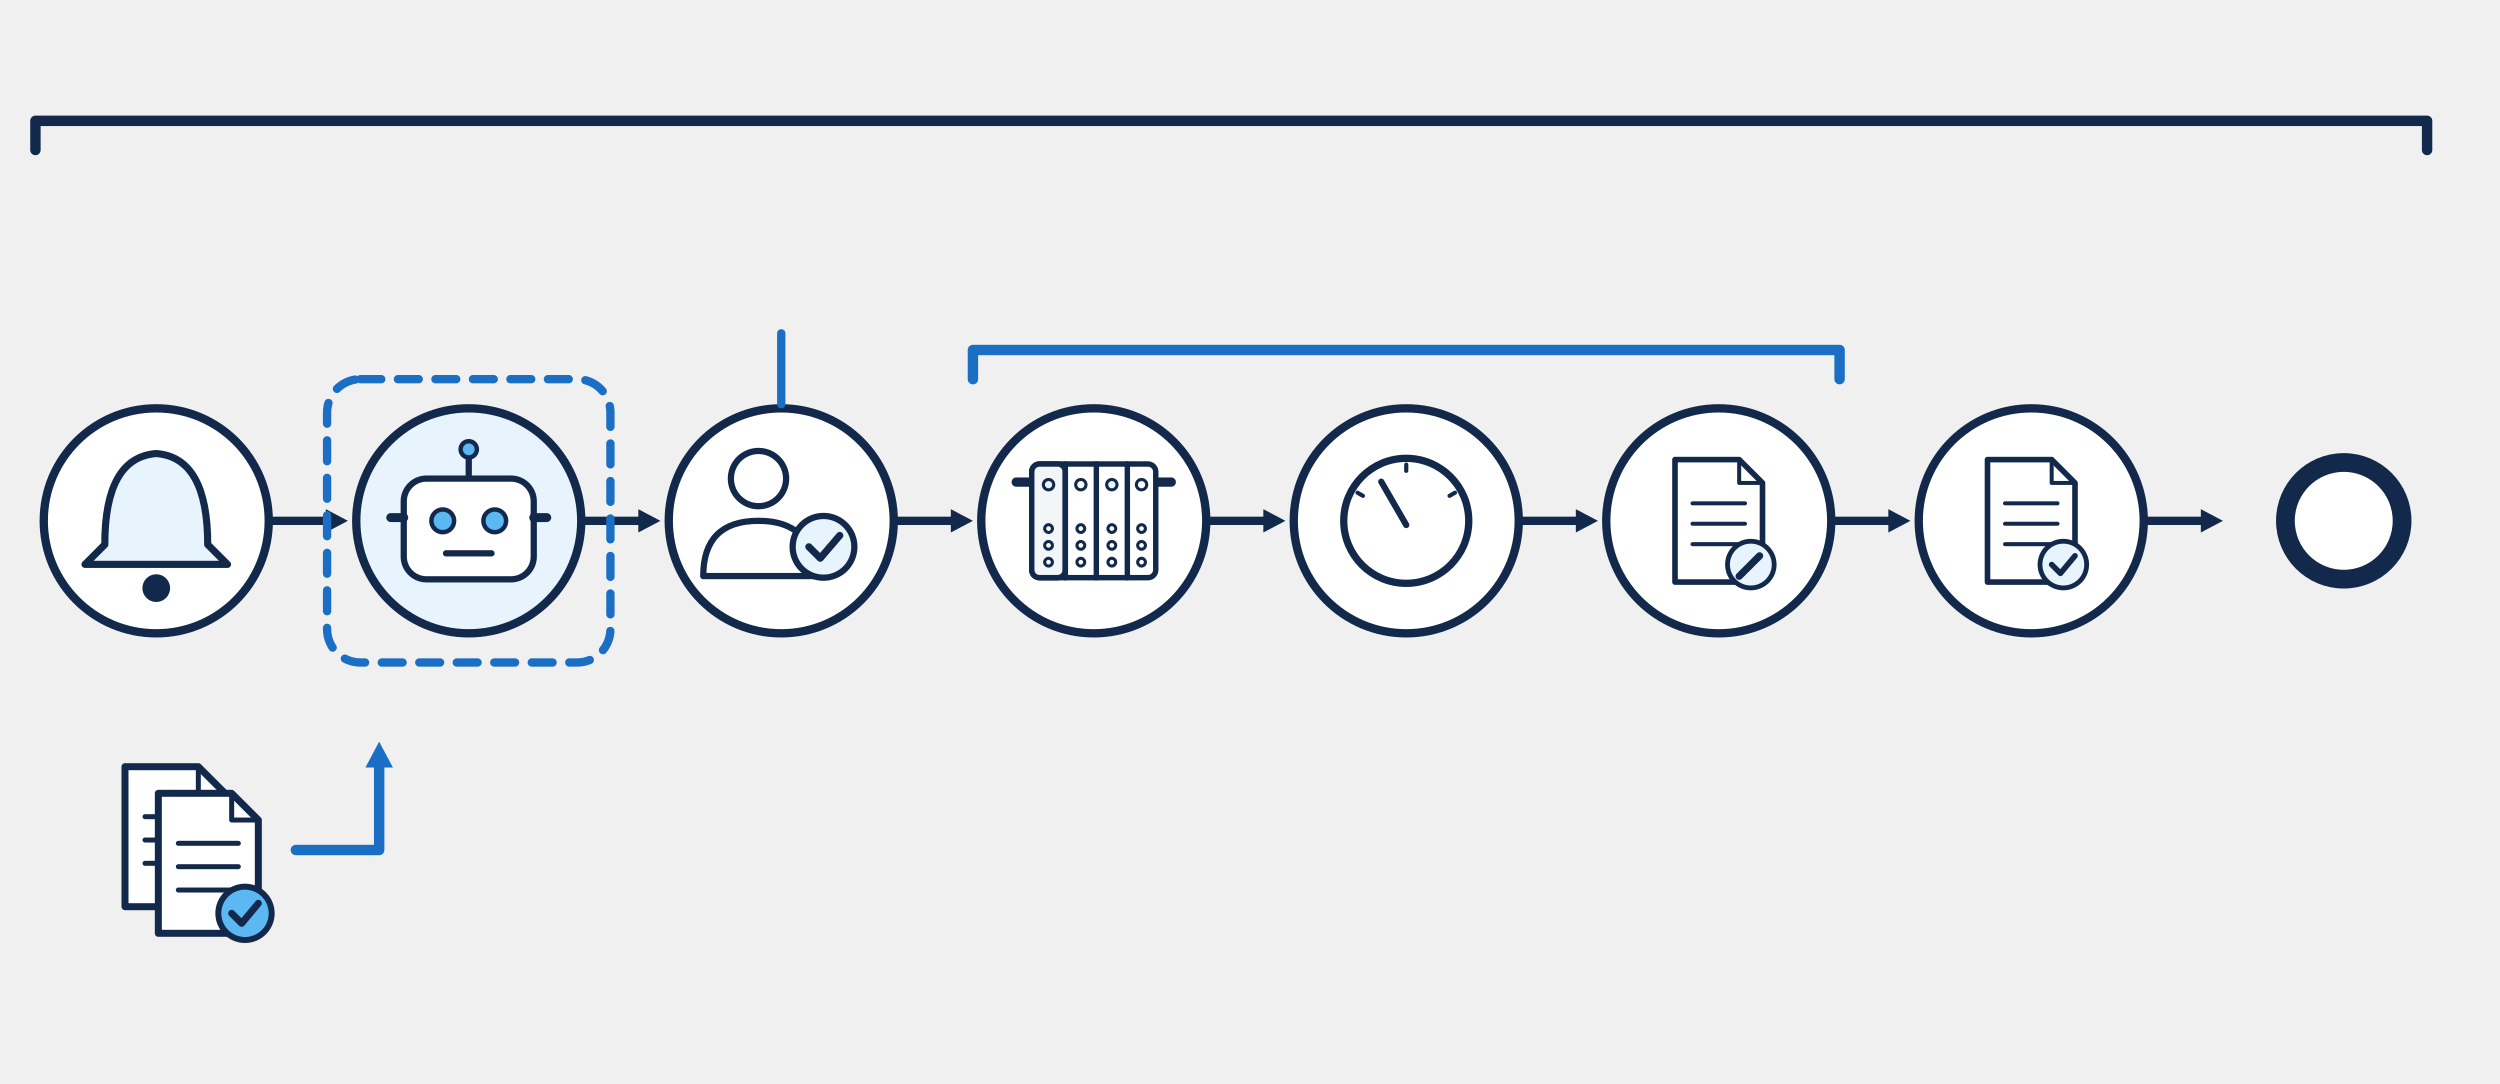
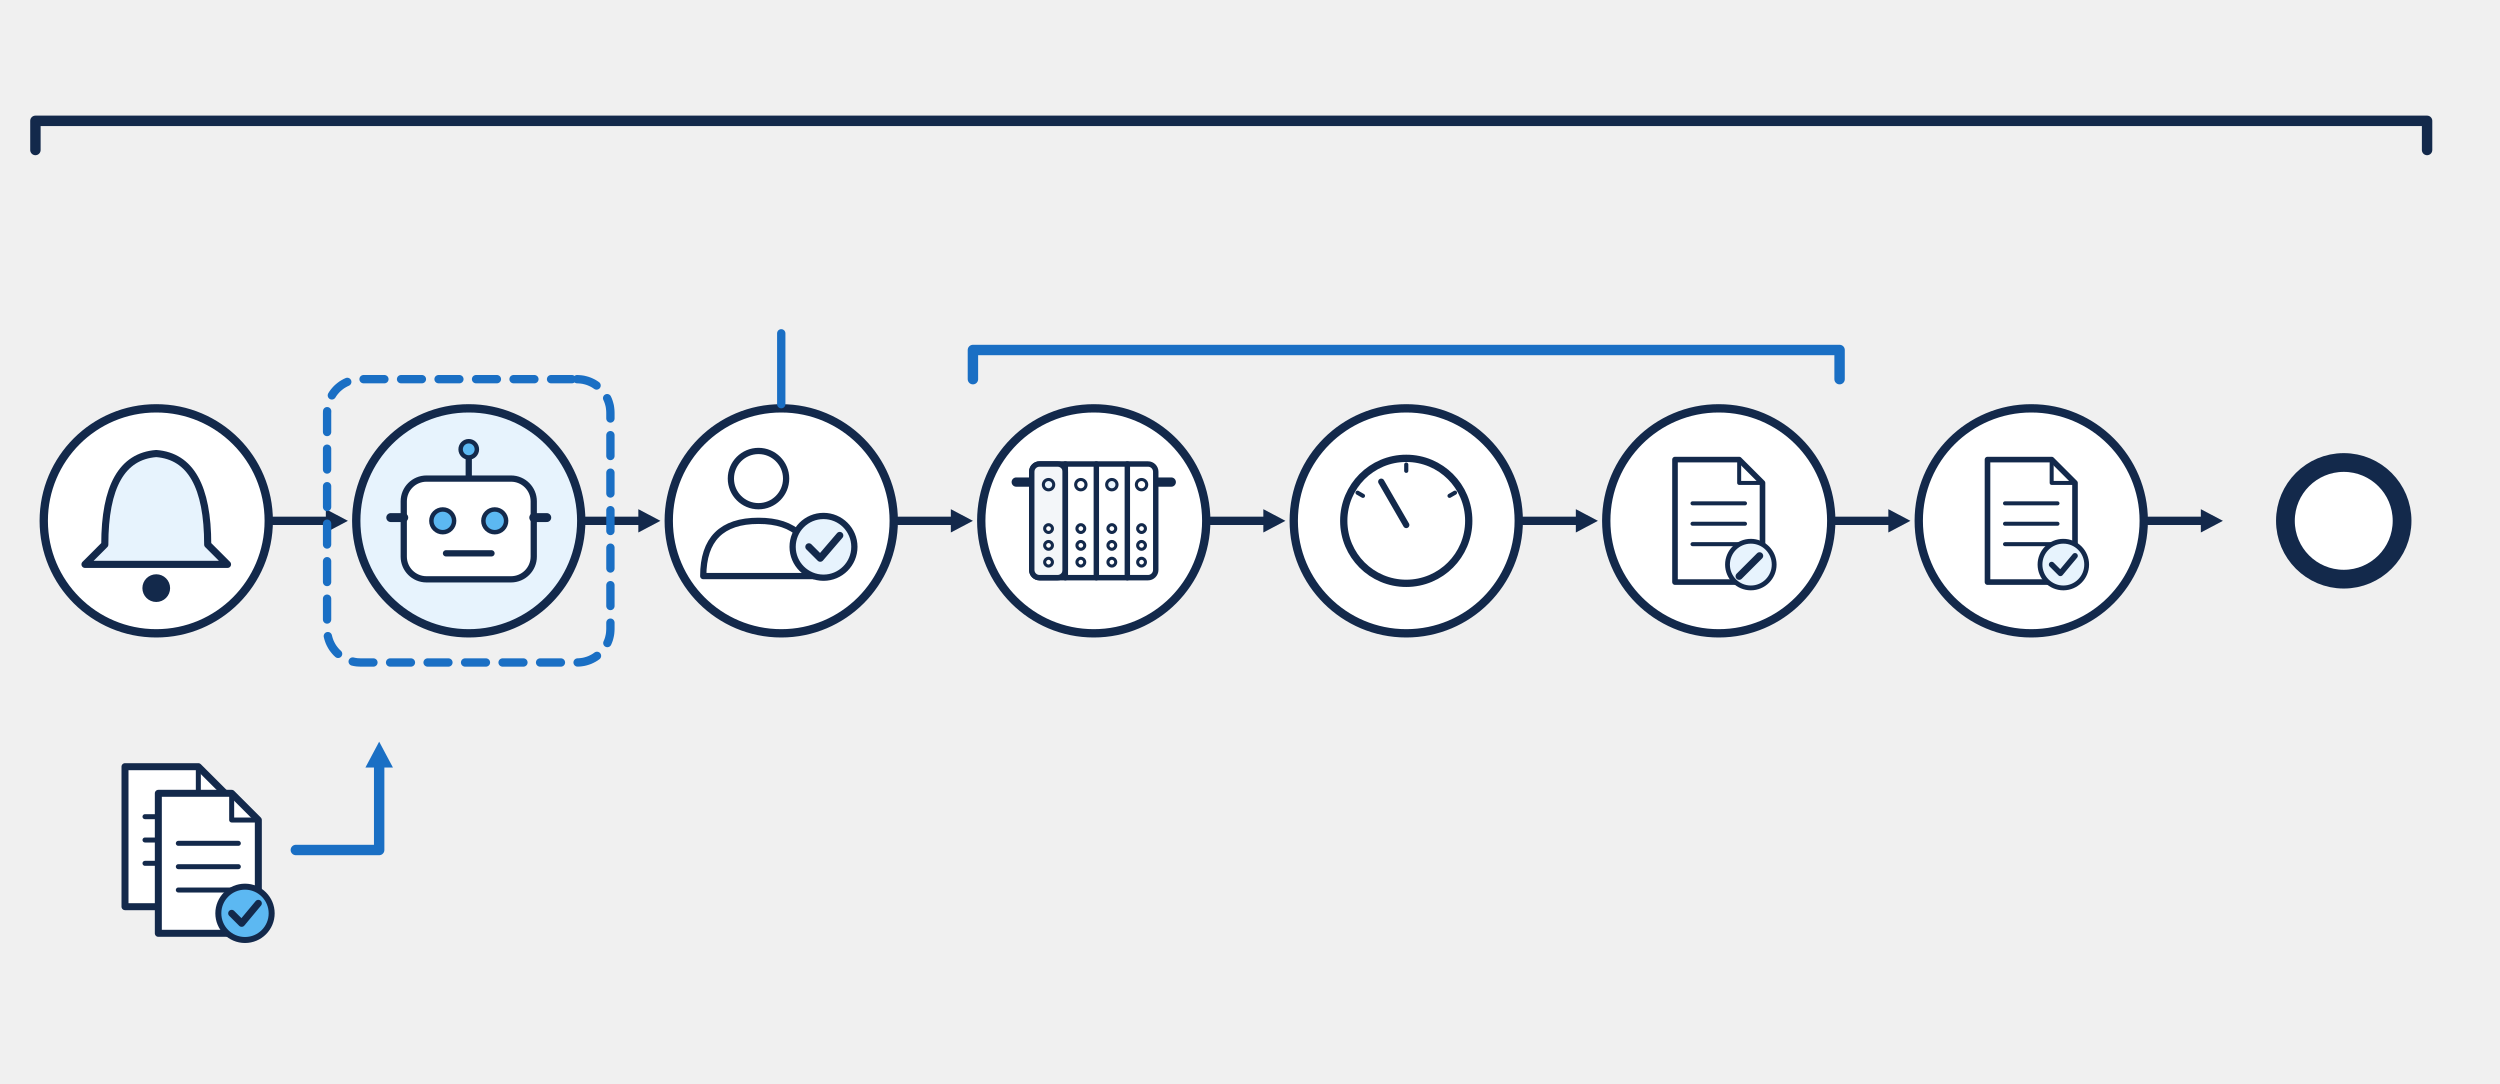
<svg xmlns="http://www.w3.org/2000/svg" viewBox="0 0 1200 520" width="1200" height="520">
  <path d="M 131.0,250.0 L 158.6,250.0" stroke="#13294B" stroke-width="4" fill="none" stroke-linecap="round" stroke-linejoin="round" />
  <polygon points="167.0,250.0 156.4,255.6 156.4,244.4" fill="#13294B" stroke="none" stroke-width="0" stroke-linecap="round" stroke-linejoin="round" />
  <path d="M 281.0,250.0 L 308.6,250.0" stroke="#13294B" stroke-width="4" fill="none" stroke-linecap="round" stroke-linejoin="round" />
  <polygon points="317.0,250.0 306.4,255.6 306.4,244.4" fill="#13294B" stroke="none" stroke-width="0" stroke-linecap="round" stroke-linejoin="round" />
  <path d="M 431.0,250.0 L 458.6,250.0" stroke="#13294B" stroke-width="4" fill="none" stroke-linecap="round" stroke-linejoin="round" />
  <polygon points="467.0,250.0 456.4,255.6 456.4,244.4" fill="#13294B" stroke="none" stroke-width="0" stroke-linecap="round" stroke-linejoin="round" />
  <path d="M 581.0,250.0 L 608.6,250.0" stroke="#13294B" stroke-width="4" fill="none" stroke-linecap="round" stroke-linejoin="round" />
  <polygon points="617.0,250.0 606.4,255.6 606.4,244.4" fill="#13294B" stroke="none" stroke-width="0" stroke-linecap="round" stroke-linejoin="round" />
  <path d="M 731.0,250.0 L 758.6,250.0" stroke="#13294B" stroke-width="4" fill="none" stroke-linecap="round" stroke-linejoin="round" />
  <polygon points="767.0,250.0 756.4,255.6 756.4,244.4" fill="#13294B" stroke="none" stroke-width="0" stroke-linecap="round" stroke-linejoin="round" />
  <path d="M 881.0,250.0 L 908.6,250.0" stroke="#13294B" stroke-width="4" fill="none" stroke-linecap="round" stroke-linejoin="round" />
  <polygon points="917.0,250.0 906.4,255.6 906.4,244.4" fill="#13294B" stroke="none" stroke-width="0" stroke-linecap="round" stroke-linejoin="round" />
  <path d="M 1031.0,250.0 L 1058.6,250.0" stroke="#13294B" stroke-width="4" fill="none" stroke-linecap="round" stroke-linejoin="round" />
  <polygon points="1067.0,250.0 1056.4,255.6 1056.4,244.4" fill="#13294B" stroke="none" stroke-width="0" stroke-linecap="round" stroke-linejoin="round" />
  <circle cx="75" cy="250" r="54" fill="#FFFFFF" stroke="#13294B" stroke-width="4" stroke-linecap="round" stroke-linejoin="round" />
  <g transform="translate(75 250)">
    <g transform="translate(0 0) scale(1.9)">
      <path d="M -13.0,6.0 Q -13.0,-16.0 0,-17.0 Q 13.0,-16.0 13.0,6.0 L 18.0,11.0 L -18.0,11.0 Z" stroke="#13294B" stroke-width="1.80" fill="#E7F3FD" stroke-linecap="round" stroke-linejoin="round" />
      <circle cx="0" cy="17.0" r="3.2" fill="#13294B" stroke="#13294B" stroke-width="0.60" stroke-linecap="round" stroke-linejoin="round" />
    </g>
  </g>
  <circle cx="225" cy="250" r="54" fill="#E7F3FD" stroke="#13294B" stroke-width="4" stroke-linecap="round" stroke-linejoin="round" />
  <g transform="translate(225 250)">
    <g transform="translate(0 0) scale(0.78)">
      <line x1="0" y1="-40" x2="0" y2="-26" stroke="#13294B" stroke-width="3.85" fill="none" stroke-linecap="round" stroke-linejoin="round" />
      <circle cx="0" cy="-44" r="5" fill="#5CB8F2" stroke="#13294B" stroke-width="2.75" stroke-linecap="round" stroke-linejoin="round" />
      <rect x="-40" y="-26" width="80" height="62" rx="14" ry="14" fill="#FFFFFF" stroke="#13294B" stroke-width="3.85" stroke-linecap="round" stroke-linejoin="round" />
      <circle cx="-16" cy="0" r="7" fill="#5CB8F2" stroke="#13294B" stroke-width="2.75" stroke-linecap="round" stroke-linejoin="round" />
      <circle cx="16" cy="0" r="7" fill="#5CB8F2" stroke="#13294B" stroke-width="2.75" stroke-linecap="round" stroke-linejoin="round" />
      <line x1="-14" y1="20" x2="14" y2="20" stroke="#13294B" stroke-width="3.85" fill="none" stroke-linecap="round" stroke-linejoin="round" />
      <line x1="-48" y1="-2" x2="-40" y2="-2" stroke="#13294B" stroke-width="5.50" fill="none" stroke-linecap="round" stroke-linejoin="round" />
      <line x1="40" y1="-2" x2="48" y2="-2" stroke="#13294B" stroke-width="5.50" fill="none" stroke-linecap="round" stroke-linejoin="round" />
    </g>
  </g>
  <circle cx="375" cy="250" r="54" fill="#FFFFFF" stroke="#13294B" stroke-width="4" stroke-linecap="round" stroke-linejoin="round" />
  <g transform="translate(375 250)">
    <g transform="translate(0 0) scale(0.78)">
      <circle cx="-14" cy="-26" r="17" fill="#FFFFFF" stroke="#13294B" stroke-width="3.85" stroke-linecap="round" stroke-linejoin="round" />
      <path d="M -48,34 Q -48,0 -14,0 Q 20,0 20,34 Z" stroke="#13294B" stroke-width="3.85" fill="#FFFFFF" stroke-linecap="round" stroke-linejoin="round" />
      <circle cx="26" cy="16" r="19" fill="#E7F3FD" stroke="#13294B" stroke-width="3.85" stroke-linecap="round" stroke-linejoin="round" />
      <path d="M 17,16 L 24,23 L 36,9" stroke="#13294B" stroke-width="4.40" fill="none" stroke-linecap="round" stroke-linejoin="round" />
    </g>
  </g>
  <circle cx="525" cy="250" r="54" fill="#FFFFFF" stroke="#13294B" stroke-width="4" stroke-linecap="round" stroke-linejoin="round" />
  <g transform="translate(525 250)">
    <g transform="translate(0 0) scale(0.62)">
      <line x1="-60" y1="-30" x2="60" y2="-30" stroke="#13294B" stroke-width="7.20" fill="none" stroke-linecap="round" stroke-linejoin="round" />
      <rect x="-48" y="-44" width="96" height="88" rx="6" ry="6" fill="#FFFFFF" stroke="#13294B" stroke-width="4.20" stroke-linecap="round" stroke-linejoin="round" />
      <rect x="-48" y="-44" width="26" height="88" rx="6" ry="6" fill="#F3F6F9" stroke="#13294B" stroke-width="4.20" stroke-linecap="round" stroke-linejoin="round" />
      <line x1="-22" y1="-44" x2="-22" y2="44" stroke="#13294B" stroke-width="4.20" fill="none" stroke-linecap="round" stroke-linejoin="round" />
      <line x1="2" y1="-44" x2="2" y2="44" stroke="#13294B" stroke-width="4.20" fill="none" stroke-linecap="round" stroke-linejoin="round" />
      <line x1="26" y1="-44" x2="26" y2="44" stroke="#13294B" stroke-width="4.20" fill="none" stroke-linecap="round" stroke-linejoin="round" />
      <circle cx="-35" cy="-28" r="4" fill="#E7F3FD" stroke="#13294B" stroke-width="2.40" stroke-linecap="round" stroke-linejoin="round" />
      <circle cx="-35" cy="6" r="3" fill="#FFFFFF" stroke="#13294B" stroke-width="2.40" stroke-linecap="round" stroke-linejoin="round" />
      <circle cx="-35" cy="19" r="3" fill="#FFFFFF" stroke="#13294B" stroke-width="2.40" stroke-linecap="round" stroke-linejoin="round" />
      <circle cx="-35" cy="32" r="3" fill="#FFFFFF" stroke="#13294B" stroke-width="2.40" stroke-linecap="round" stroke-linejoin="round" />
      <circle cx="-10" cy="-28" r="4" fill="#FFFFFF" stroke="#13294B" stroke-width="2.40" stroke-linecap="round" stroke-linejoin="round" />
      <circle cx="-10" cy="6" r="3" fill="#FFFFFF" stroke="#13294B" stroke-width="2.40" stroke-linecap="round" stroke-linejoin="round" />
      <circle cx="-10" cy="19" r="3" fill="#FFFFFF" stroke="#13294B" stroke-width="2.40" stroke-linecap="round" stroke-linejoin="round" />
      <circle cx="-10" cy="32" r="3" fill="#FFFFFF" stroke="#13294B" stroke-width="2.40" stroke-linecap="round" stroke-linejoin="round" />
      <circle cx="14" cy="-28" r="4" fill="#E7F3FD" stroke="#13294B" stroke-width="2.40" stroke-linecap="round" stroke-linejoin="round" />
      <circle cx="14" cy="6" r="3" fill="#FFFFFF" stroke="#13294B" stroke-width="2.40" stroke-linecap="round" stroke-linejoin="round" />
      <circle cx="14" cy="19" r="3" fill="#FFFFFF" stroke="#13294B" stroke-width="2.40" stroke-linecap="round" stroke-linejoin="round" />
      <circle cx="14" cy="32" r="3" fill="#FFFFFF" stroke="#13294B" stroke-width="2.40" stroke-linecap="round" stroke-linejoin="round" />
      <circle cx="37" cy="-28" r="4" fill="#FFFFFF" stroke="#13294B" stroke-width="2.40" stroke-linecap="round" stroke-linejoin="round" />
      <circle cx="37" cy="6" r="3" fill="#FFFFFF" stroke="#13294B" stroke-width="2.40" stroke-linecap="round" stroke-linejoin="round" />
      <circle cx="37" cy="19" r="3" fill="#FFFFFF" stroke="#13294B" stroke-width="2.40" stroke-linecap="round" stroke-linejoin="round" />
      <circle cx="37" cy="32" r="3" fill="#FFFFFF" stroke="#13294B" stroke-width="2.40" stroke-linecap="round" stroke-linejoin="round" />
    </g>
  </g>
  <circle cx="675" cy="250" r="54" fill="#FFFFFF" stroke="#13294B" stroke-width="4" stroke-linecap="round" stroke-linejoin="round" />
  <g transform="translate(675 250)">
    <circle cx="0" cy="0" r="30" fill="#FFFFFF" stroke="#13294B" stroke-width="3.5" stroke-linecap="round" stroke-linejoin="round" />
    <line x1="-20.785" y1="-12" x2="-23.383" y2="-13.5" stroke="#13294B" stroke-width="2" fill="none" stroke-linecap="round" stroke-linejoin="round" />
    <line x1="1.4695761589768238e-15" y1="-24.0" x2="1.6532731788489269e-15" y2="-27.0" stroke="#13294B" stroke-width="2" fill="none" stroke-linecap="round" stroke-linejoin="round" />
    <line x1="20.785" y1="-12" x2="23.383" y2="-13.5" stroke="#13294B" stroke-width="2" fill="none" stroke-linecap="round" stroke-linejoin="round" />
    <line x1="0" y1="2" x2="-12" y2="-18.785" stroke="#13294B" stroke-width="3" fill="none" stroke-linecap="round" stroke-linejoin="round" />
  </g>
  <circle cx="825" cy="250" r="54" fill="#FFFFFF" stroke="#13294B" stroke-width="4" stroke-linecap="round" stroke-linejoin="round" />
  <g transform="translate(825 250)">
    <g transform="translate(0 0) scale(0.7)">
      <path d="M -30,-42 L 14,-42 L 30,-26 L 30,42 L -30,42 Z" stroke="#13294B" stroke-width="3.85" fill="#FFFFFF" stroke-linecap="round" stroke-linejoin="round" />
      <path d="M 14,-42 L 14,-26 L 30,-26" stroke="#13294B" stroke-width="2.75" fill="none" stroke-linecap="round" stroke-linejoin="round" />
      <line x1="-18" y1="-12" x2="18" y2="-12" stroke="#13294B" stroke-width="2.75" fill="none" stroke-linecap="round" stroke-linejoin="round" />
      <line x1="-18" y1="2" x2="18" y2="2" stroke="#13294B" stroke-width="2.75" fill="none" stroke-linecap="round" stroke-linejoin="round" />
      <line x1="-18" y1="16" x2="18" y2="16" stroke="#13294B" stroke-width="2.75" fill="none" stroke-linecap="round" stroke-linejoin="round" />
      <circle cx="22" cy="30" r="16" fill="#E7F3FD" stroke="#13294B" stroke-width="3.30" stroke-linecap="round" stroke-linejoin="round" />
      <line x1="14" y1="38" x2="28" y2="24" stroke="#13294B" stroke-width="4.95" fill="none" stroke-linecap="round" stroke-linejoin="round" />
    </g>
  </g>
  <circle cx="975" cy="250" r="54" fill="#FFFFFF" stroke="#13294B" stroke-width="4" stroke-linecap="round" stroke-linejoin="round" />
  <g transform="translate(975 250)">
    <g transform="translate(0 0) scale(0.7)">
      <path d="M -30,-42 L 14,-42 L 30,-26 L 30,42 L -30,42 Z" stroke="#13294B" stroke-width="3.85" fill="#FFFFFF" stroke-linecap="round" stroke-linejoin="round" />
      <path d="M 14,-42 L 14,-26 L 30,-26" stroke="#13294B" stroke-width="2.75" fill="none" stroke-linecap="round" stroke-linejoin="round" />
      <line x1="-18" y1="-12" x2="18" y2="-12" stroke="#13294B" stroke-width="2.75" fill="none" stroke-linecap="round" stroke-linejoin="round" />
      <line x1="-18" y1="2" x2="18" y2="2" stroke="#13294B" stroke-width="2.75" fill="none" stroke-linecap="round" stroke-linejoin="round" />
      <line x1="-18" y1="16" x2="18" y2="16" stroke="#13294B" stroke-width="2.75" fill="none" stroke-linecap="round" stroke-linejoin="round" />
      <circle cx="22" cy="30" r="16" fill="#E7F3FD" stroke="#13294B" stroke-width="3.30" stroke-linecap="round" stroke-linejoin="round" />
      <path d="M 14,30 L 20,36 L 30,24" stroke="#13294B" stroke-width="3.85" fill="none" stroke-linecap="round" stroke-linejoin="round" />
    </g>
  </g>
  <circle cx="1125" cy="250" r="28" fill="#FFFFFF" stroke="#13294B" stroke-width="9.0" stroke-linecap="round" stroke-linejoin="round" />
  <path d="M 17,72 L 17,58 L 1165,58 L 1165,72" stroke="#13294B" stroke-width="5" fill="none" stroke-linecap="round" stroke-linejoin="round" />
  <line x1="375" y1="194" x2="375" y2="160" stroke="#1A6FC4" stroke-width="4" fill="none" stroke-linecap="round" stroke-linejoin="round" />
  <path d="M 467,182 L 467,168 L 883,168 L 883,182" stroke="#1A6FC4" stroke-width="5" fill="none" stroke-linecap="round" stroke-linejoin="round" />
-   <rect x="157" y="182" width="136" height="136" rx="16" ry="16" fill="none" stroke="#1A6FC4" stroke-width="4" stroke-dasharray="10 8" stroke-linecap="round" stroke-linejoin="round" />
+   <path d="M 277.000,182.000 L 277.999,182.049 L 278.993,182.140 L 279.983,182.287 L 280.955,182.516 L 281.917,182.786 L 282.859,183.123 L 283.773,183.525 L 284.670,183.966 L 285.528,184.480 L 286.354,185.041 M 291.422,191.116 L 291.835,192.026 L 292.172,192.967 L 292.454,193.926 L 292.695,194.896 L 292.842,195.885 L 292.945,196.879 L 292.994,197.877 L 293.000,198.877 L 293.000,199.877 L 293.000,200.877 M 293.000,208.877 L 293.000,209.877 L 293.000,210.877 L 293.000,211.877 L 293.000,212.877 L 293.000,213.877 L 293.000,214.877 L 293.000,215.877 L 293.000,216.877 L 293.000,217.877 L 293.000,218.877 M 293.000,226.877 L 293.000,227.877 L 293.000,228.877 L 293.000,229.877 L 293.000,230.877 L 293.000,231.877 L 293.000,232.877 L 293.000,233.877 L 293.000,234.877 L 293.000,235.877 L 293.000,236.877 M 293.000,244.877 L 293.000,245.877 L 293.000,246.877 L 293.000,247.877 L 293.000,248.877 L 293.000,249.877 L 293.000,250.877 L 293.000,251.877 L 293.000,252.877 L 293.000,253.877 L 293.000,254.877 M 293.000,262.877 L 293.000,263.877 L 293.000,264.877 L 293.000,265.877 L 293.000,266.877 L 293.000,267.877 L 293.000,268.877 L 293.000,269.877 L 293.000,270.877 L 293.000,271.877 L 293.000,272.877 M 293.000,280.877 L 293.000,281.877 L 293.000,282.877 L 293.000,283.877 L 293.000,284.877 L 293.000,285.877 L 293.000,286.877 L 293.000,287.877 L 293.000,288.877 L 293.000,289.877 L 293.000,290.877 M 293.000,298.877 L 293.000,299.877 L 293.000,300.877 L 293.000,301.877 L 292.957,302.876 L 292.878,303.872 L 292.731,304.861 L 292.513,305.836 L 292.255,306.802 L 291.918,307.743 L 291.527,308.662 M 286.551,314.812 L 285.738,315.394 L 284.881,315.908 L 283.995,316.370 L 283.090,316.794 L 282.148,317.131 L 281.193,317.424 L 280.223,317.667 L 279.236,317.824 L 278.244,317.939 L 277.245,317.988 M 269.245,318.000 L 268.245,318.000 L 267.245,318.000 L 266.245,318.000 L 265.245,318.000 L 264.245,318.000 L 263.245,318.000 L 262.245,318.000 L 261.245,318.000 L 260.245,318.000 L 259.245,318.000 M 251.245,318.000 L 250.245,318.000 L 249.245,318.000 L 248.245,318.000 L 247.245,318.000 L 246.245,318.000 L 245.245,318.000 L 244.245,318.000 L 243.245,318.000 L 242.245,318.000 L 241.245,318.000 M 233.245,318.000 L 232.245,318.000 L 231.245,318.000 L 230.245,318.000 L 229.245,318.000 L 228.245,318.000 L 227.245,318.000 L 226.245,318.000 L 225.245,318.000 L 224.245,318.000 L 223.245,318.000 M 215.245,318.000 L 214.245,318.000 L 213.245,318.000 L 212.245,318.000 L 211.245,318.000 L 210.245,318.000 L 209.245,318.000 L 208.245,318.000 L 207.245,318.000 L 206.245,318.000 L 205.245,318.000 M 197.245,318.000 L 196.245,318.000 L 195.245,318.000 L 194.245,318.000 L 193.245,318.000 L 192.245,318.000 L 191.245,318.000 L 190.245,318.000 L 189.245,318.000 L 188.245,318.000 L 187.245,318.000 M 179.245,318.000 L 178.245,318.000 L 177.245,318.000 L 176.245,318.000 L 175.245,318.000 L 174.245,318.000 L 173.245,318.000 L 172.246,317.963 L 171.249,317.896 L 170.260,317.749 L 169.283,317.543 M 162.284,313.855 L 161.556,313.170 L 160.885,312.429 L 160.261,311.650 L 159.669,310.844 L 159.155,309.986 L 158.683,309.106 L 158.255,308.202 L 157.910,307.264 L 157.606,306.312 L 157.363,305.342 M 157.000,297.368 L 157.000,296.368 L 157.000,295.368 L 157.000,294.368 L 157.000,293.368 L 157.000,292.368 L 157.000,291.368 L 157.000,290.368 L 157.000,289.368 L 157.000,288.368 L 157.000,287.368 M 157.000,279.368 L 157.000,278.368 L 157.000,277.368 L 157.000,276.368 L 157.000,275.368 L 157.000,274.368 L 157.000,273.368 L 157.000,272.368 L 157.000,271.368 L 157.000,270.368 L 157.000,269.368 M 157.000,261.368 L 157.000,260.368 L 157.000,259.368 L 157.000,258.368 L 157.000,257.368 L 157.000,256.368 L 157.000,255.368 L 157.000,254.368 L 157.000,253.368 L 157.000,252.368 L 157.000,251.368 M 157.000,243.368 L 157.000,242.368 L 157.000,241.368 L 157.000,240.368 L 157.000,239.368 L 157.000,238.368 L 157.000,237.368 L 157.000,236.368 L 157.000,235.368 L 157.000,234.368 L 157.000,233.368 M 157.000,225.368 L 157.000,224.368 L 157.000,223.368 L 157.000,222.368 L 157.000,221.368 L 157.000,220.368 L 157.000,219.368 L 157.000,218.368 L 157.000,217.368 L 157.000,216.368 L 157.000,215.368 M 157.000,207.368 L 157.000,206.368 L 157.000,205.368 L 157.000,204.368 L 157.000,203.368 L 157.000,202.368 L 157.000,201.368 L 157.000,200.368 L 157.000,199.368 L 157.000,198.368 L 157.031,197.369 M 159.291,189.788 L 159.822,188.941 L 160.418,188.138 L 161.062,187.375 L 161.739,186.639 L 162.480,185.967 L 163.252,185.334 L 164.055,184.738 L 164.909,184.218 L 165.783,183.735 L 166.687,183.308 M 174.509,182.000 L 175.509,182.000 L 176.509,182.000 L 177.509,182.000 L 178.509,182.000 L 179.509,182.000 L 180.509,182.000 L 181.509,182.000 L 182.509,182.000 L 183.509,182.000 L 184.509,182.000 M 192.509,182.000 L 193.509,182.000 L 194.509,182.000 L 195.509,182.000 L 196.509,182.000 L 197.509,182.000 L 198.509,182.000 L 199.509,182.000 L 200.509,182.000 L 201.509,182.000 L 202.509,182.000 M 210.509,182.000 L 211.509,182.000 L 212.509,182.000 L 213.509,182.000 L 214.509,182.000 L 215.509,182.000 L 216.509,182.000 L 217.509,182.000 L 218.509,182.000 L 219.509,182.000 L 220.509,182.000 M 228.509,182.000 L 229.509,182.000 L 230.509,182.000 L 231.509,182.000 L 232.509,182.000 L 233.509,182.000 L 234.509,182.000 L 235.509,182.000 L 236.509,182.000 L 237.509,182.000 L 238.509,182.000 M 246.509,182.000 L 247.509,182.000 L 248.509,182.000 L 249.509,182.000 L 250.509,182.000 L 251.509,182.000 L 252.509,182.000 L 253.509,182.000 L 254.509,182.000 L 255.509,182.000 L 256.509,182.000 M 264.509,182.000 L 265.509,182.000 L 266.509,182.000 L 267.509,182.000 L 268.509,182.000 L 269.509,182.000 L 270.509,182.000 L 271.509,182.000 L 272.509,182.000 L 273.509,182.000 L 274.509,182.000" fill="none" stroke="#1A6FC4" stroke-width="4" stroke-linecap="round" stroke-linejoin="round" />
  <g transform="translate(92 408) scale(0.8)">
    <path d="M -40,-50 L 4,-50 L 20,-34 L 20,34 L -40,34 Z" stroke="#13294B" stroke-width="4.20" fill="#FFFFFF" stroke-linecap="round" stroke-linejoin="round" />
    <path d="M 4,-50 L 4,-34 L 20,-34" stroke="#13294B" stroke-width="3.00" fill="none" stroke-linecap="round" stroke-linejoin="round" />
    <line x1="-28" y1="-20" x2="8" y2="-20" stroke="#13294B" stroke-width="3.00" fill="none" stroke-linecap="round" stroke-linejoin="round" />
    <line x1="-28" y1="-6" x2="8" y2="-6" stroke="#13294B" stroke-width="3.00" fill="none" stroke-linecap="round" stroke-linejoin="round" />
    <line x1="-28" y1="8" x2="8" y2="8" stroke="#13294B" stroke-width="3.00" fill="none" stroke-linecap="round" stroke-linejoin="round" />
    <path d="M -20,-34 L 24,-34 L 40,-18 L 40,50 L -20,50 Z" stroke="#13294B" stroke-width="4.20" fill="#FFFFFF" stroke-linecap="round" stroke-linejoin="round" />
    <path d="M 24,-34 L 24,-18 L 40,-18" stroke="#13294B" stroke-width="3.00" fill="none" stroke-linecap="round" stroke-linejoin="round" />
    <line x1="-8" y1="-4" x2="28" y2="-4" stroke="#13294B" stroke-width="3.00" fill="none" stroke-linecap="round" stroke-linejoin="round" />
    <line x1="-8" y1="10" x2="28" y2="10" stroke="#13294B" stroke-width="3.00" fill="none" stroke-linecap="round" stroke-linejoin="round" />
    <line x1="-8" y1="24" x2="28" y2="24" stroke="#13294B" stroke-width="3.00" fill="none" stroke-linecap="round" stroke-linejoin="round" />
    <circle cx="32" cy="38" r="16" fill="#5CB8F2" stroke="#13294B" stroke-width="3.60" stroke-linecap="round" stroke-linejoin="round" />
    <path d="M 24,38 L 30,44 L 40,32" stroke="#13294B" stroke-width="4.20" fill="none" stroke-linecap="round" stroke-linejoin="round" />
  </g>
  <path d="M 142.0,408.0 L 182.0,408.0 L 182.0,365.8" stroke="#1A6FC4" stroke-width="5" fill="none" stroke-linecap="round" stroke-linejoin="round" />
  <polygon points="182.0,356.0 188.6,368.4 175.4,368.4" fill="#1A6FC4" stroke="none" stroke-width="0" stroke-linecap="round" stroke-linejoin="round" />
</svg>
